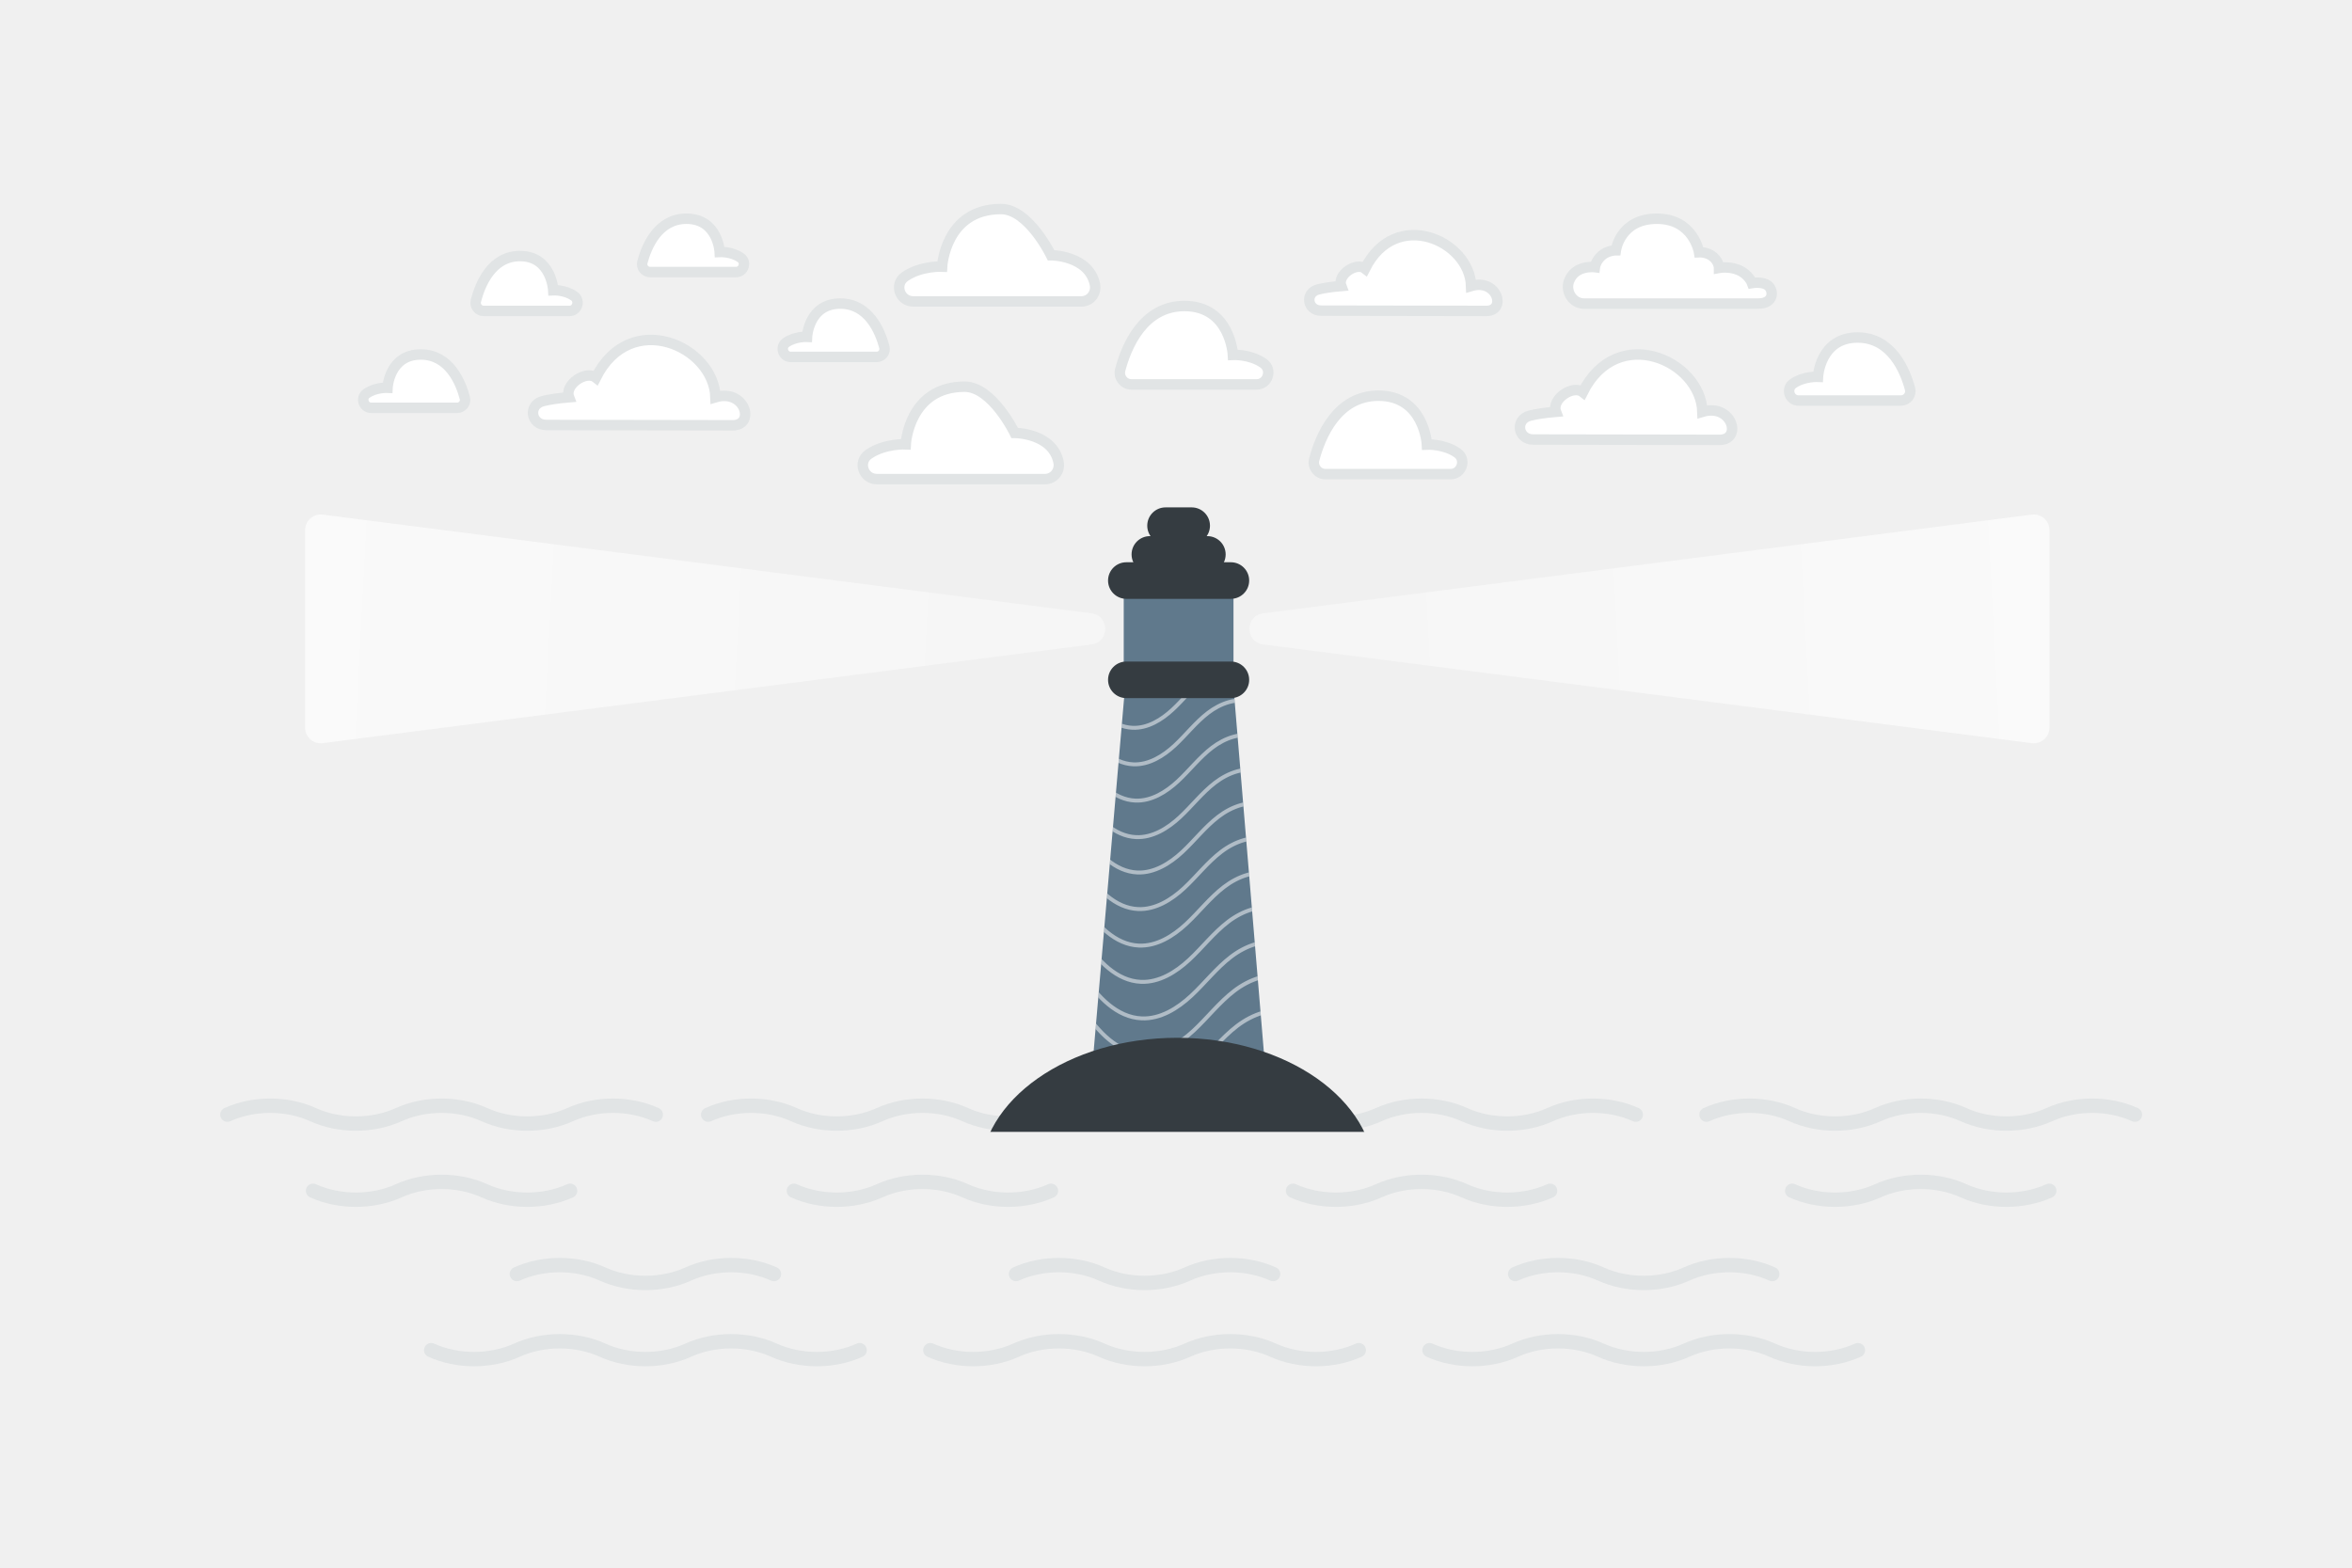
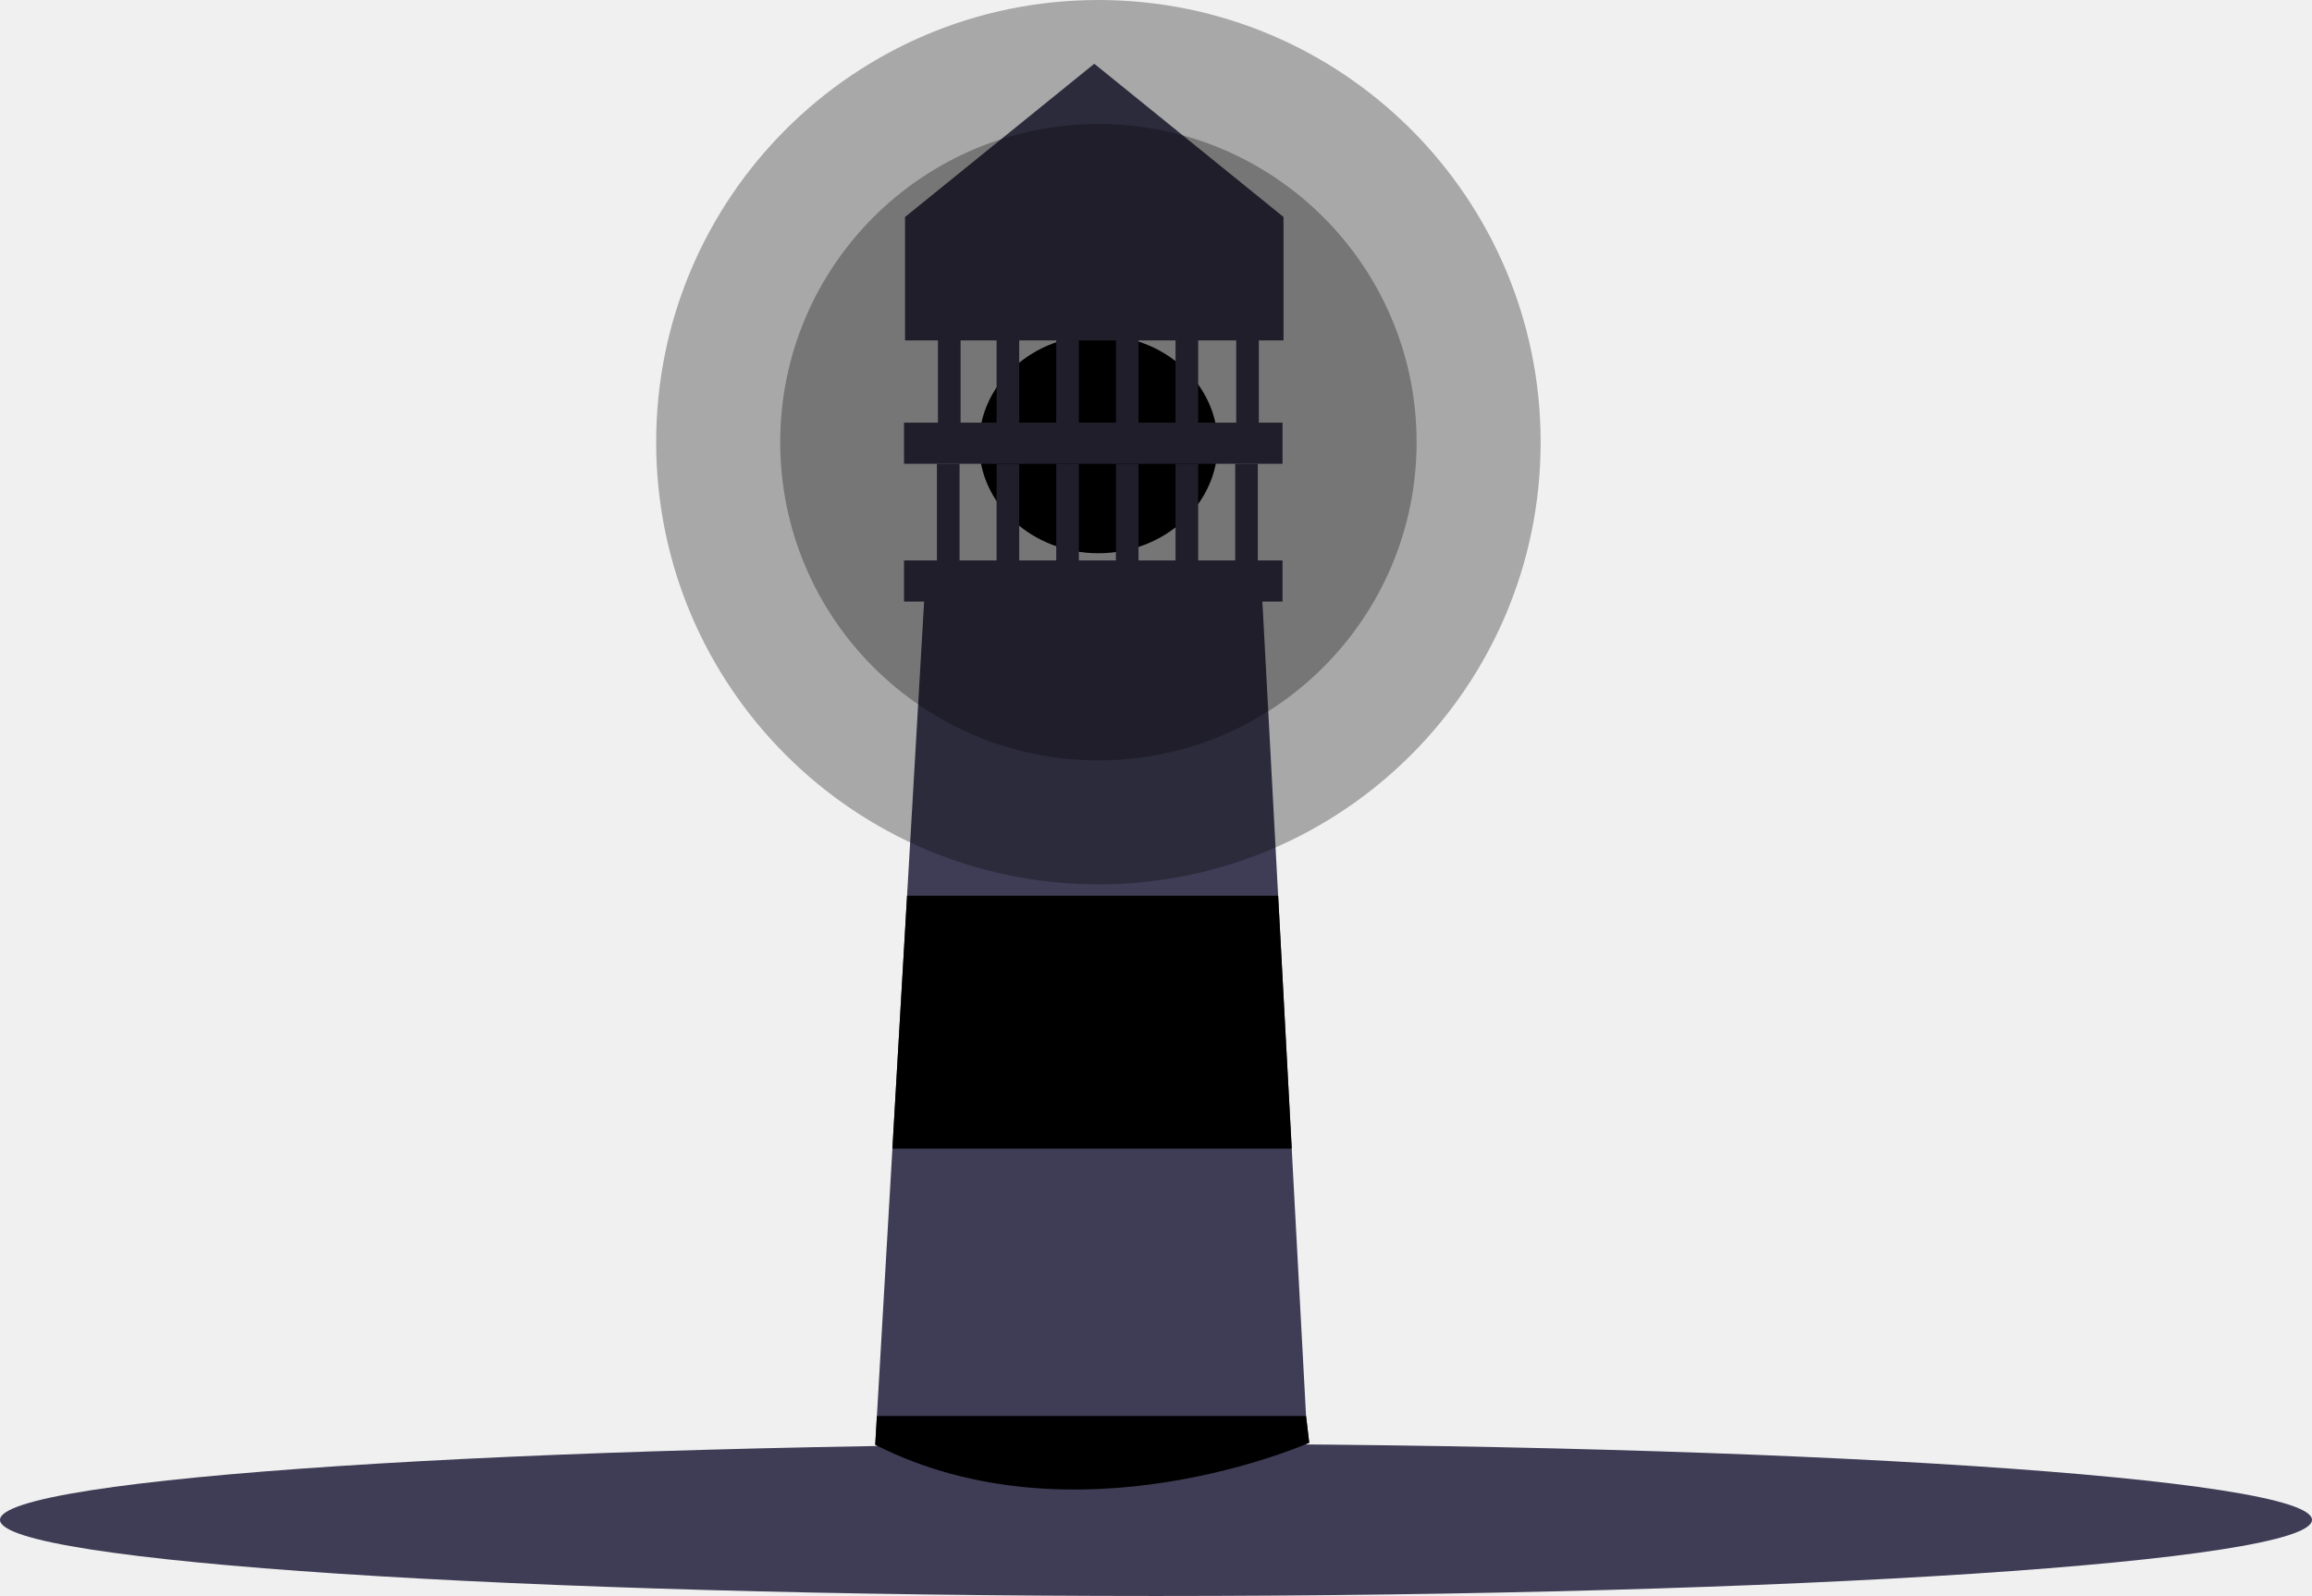
- <svg xmlns="http://www.w3.org/2000/svg" width="900" height="600" viewBox="0 0 900 600" fill="none">
-   <path fill="transparent" d="M0 0h900v600H0z" />
-   <path d="M87 426.607c10.018-4.554 22.769-4.554 32.787 0 10.019 4.553 22.769 4.553 32.788 0 10.018-4.554 22.769-4.554 32.787 0 10.019 4.553 22.769 4.553 32.788 0 10.018-4.554 22.769-4.554 32.787 0m-131.15 29.144c10.019 4.553 22.769 4.553 32.788 0 10.018-4.554 22.769-4.554 32.787 0 10.018 4.553 22.769 4.553 32.787 0M271 426.607c10.018-4.554 22.769-4.554 32.787 0 10.019 4.553 22.769 4.553 32.788 0 10.018-4.554 22.769-4.554 32.787 0 10.019 4.553 22.769 4.553 32.788 0 10.018-4.554 22.769-4.554 32.787 0m-131.15 29.144c10.019 4.553 22.769 4.553 32.788 0 10.018-4.554 22.769-4.554 32.787 0 10.018 4.553 22.769 4.553 32.787 0M462 426.607c10.018-4.554 22.769-4.554 32.787 0 10.019 4.553 22.769 4.553 32.788 0 10.018-4.554 22.769-4.554 32.787 0 10.019 4.553 22.769 4.553 32.788 0 10.018-4.554 22.769-4.554 32.787 0m-131.15 29.144c10.019 4.553 22.769 4.553 32.788 0 10.018-4.554 22.769-4.554 32.787 0 10.018 4.553 22.769 4.553 32.788 0M653 426.607c10.018-4.554 22.769-4.554 32.787 0 10.019 4.553 22.769 4.553 32.788 0 10.018-4.554 22.769-4.554 32.787 0 10.019 4.553 22.769 4.553 32.788 0 10.018-4.554 22.769-4.554 32.787 0m-131.15 29.144c10.019 4.553 22.769 4.553 32.788 0 10.018-4.554 22.769-4.554 32.787 0 10.018 4.553 22.769 4.553 32.788 0m-73.213 60.999c-10.018 4.554-22.769 4.554-32.787 0-10.019-4.553-22.769-4.553-32.788 0-10.018 4.554-22.769 4.554-32.787 0-10.019-4.553-22.769-4.553-32.788 0-10.018 4.554-22.769 4.554-32.787 0m131.15-29.144c-10.018-4.553-22.769-4.553-32.788 0-10.018 4.554-22.769 4.554-32.787 0-10.018-4.553-22.769-4.553-32.787 0m-59.851 29.144c-10.018 4.554-22.769 4.554-32.787 0-10.019-4.553-22.769-4.553-32.788 0-10.018 4.554-22.769 4.554-32.787 0-10.019-4.553-22.769-4.553-32.788 0-10.018 4.554-22.769 4.554-32.787 0m131.15-29.144c-10.018-4.553-22.769-4.553-32.788 0-10.018 4.554-22.769 4.554-32.787 0-10.018-4.553-22.769-4.553-32.787 0m-59.851 29.144c-10.018 4.554-22.769 4.554-32.787 0-10.019-4.553-22.769-4.553-32.788 0-10.018 4.554-22.769 4.554-32.787 0-10.019-4.553-22.769-4.553-32.788 0-10.018 4.554-22.769 4.554-32.787 0m131.15-29.144c-10.018-4.553-22.769-4.553-32.787 0-10.019 4.554-22.77 4.554-32.788 0-10.018-4.553-22.769-4.553-32.787 0" stroke="#E1E4E5" stroke-width="5.5" stroke-linecap="round" stroke-linejoin="round" />
-   <path d="M483.334 246.642c-6.981-.896-6.981-11.005 0-11.902l294.152-37.78c3.587-.461 6.764 2.334 6.764 5.951v75.561c0 3.617-3.177 6.411-6.764 5.951l-294.152-37.781z" fill="url(#a)" />
-   <path d="M417.666 246.642c6.981-.896 6.981-11.005 0-11.902l-294.152-37.78c-3.587-.461-6.764 2.334-6.764 5.951v75.561c0 3.617 3.177 6.411 6.764 5.951l294.152-37.781z" fill="url(#b)" />
-   <path d="M430.397 264.191h41.702l13.901 167h-70l14.397-167z" fill="#60798C" />
-   <mask id="c" mask-type="alpha" maskUnits="userSpaceOnUse" x="416" y="264" width="70" height="168">
-     <path d="M430.397 264.191h41.702l13.901 167h-70l14.397-167z" fill="#60798C" />
-   </mask>
-   <g opacity=".5" stroke="#fff" stroke-width="1.5" mask="url(#c)">
-     <path d="M397.169 355.732a116.677 116.677 0 0 0 17.389 44.574c5.44 8.318 13.169 16.573 23.093 16.988 7.437.313 14.323-3.953 19.773-9.016 5.451-5.063 10.026-11.077 15.935-15.596 5.908-4.519 13.78-7.433 20.829-5.03 6.67 2.274 10.944 8.588 15.209 14.201 4.266 5.613 9.88 11.318 16.924 11.365 9.975.066 16.591-10.999 26.293-13.305 9.202-2.188 19.04 3.995 28.086 1.236 7.562-2.306 11.927-9.99 15.506-17.037a2436.275 2436.275 0 0 0 11.084-22.099" />
-     <path d="M397.848 343.161a113.812 113.812 0 0 0 16.957 43.557c5.311 8.125 12.861 16.187 22.565 16.583 7.272.298 14.011-3.88 19.346-8.836 5.335-4.955 9.816-10.839 15.6-15.264 5.783-4.424 13.484-7.281 20.374-4.939 6.521 2.216 10.693 8.383 14.858 13.866 4.165 5.483 9.65 11.055 16.538 11.093 9.756.054 16.237-10.77 25.727-13.036 9.001-2.148 18.615 3.886 27.465 1.179 7.396-2.262 11.673-9.778 15.182-16.672a2396.617 2396.617 0 0 0 10.862-21.615" />
-     <path d="M398.184 330.886a111.456 111.456 0 0 0 16.612 42.638c5.2 7.956 12.592 15.849 22.089 16.241 7.118.293 13.711-3.794 18.931-8.642 5.22-4.849 9.603-10.606 15.261-14.935 5.659-4.328 13.194-7.121 19.939-4.827 6.382 2.171 10.468 8.21 14.546 13.578 4.078 5.368 9.448 10.823 16.19 10.863 9.547.056 15.886-10.536 25.174-12.75 8.809-2.099 18.219 3.81 26.879 1.164 7.238-2.211 11.421-9.567 14.853-16.314a2386.245 2386.245 0 0 0 10.623-21.152" />
-     <path d="M398.83 318.343a108.775 108.775 0 0 0 16.212 41.594c5.074 7.762 12.286 15.462 21.548 15.846 6.943.288 13.373-3.697 18.462-8.425 5.09-4.728 9.364-10.343 14.882-14.563 5.518-4.221 12.867-6.944 19.445-4.704 6.227 2.119 10.213 8.009 14.192 13.247 3.979 5.237 9.217 10.559 15.792 10.6 9.312.057 15.493-10.274 24.551-12.431 8.591-2.046 17.769 3.721 26.216 1.142 7.06-2.156 11.138-9.33 14.483-15.909a2322.537 2322.537 0 0 0 10.356-20.63" />
-     <path d="M398.869 305.724a106.45 106.45 0 0 0 15.867 40.677c4.963 7.591 12.017 15.123 21.073 15.502 6.787.284 13.072-3.61 18.046-8.231 4.975-4.621 9.151-10.109 14.544-14.234 5.393-4.124 12.578-6.784 19.01-4.592 6.087 2.075 9.987 7.836 13.879 12.959 3.892 5.122 9.016 10.328 15.444 10.371 9.104.059 15.143-10.04 23.998-12.146 8.398-1.997 17.375 3.645 25.632 1.127 6.9-2.105 10.885-9.118 14.153-15.55a2272.262 2272.262 0 0 0 10.117-20.168" />
-     <path d="M399.516 293.181a103.773 103.773 0 0 0 15.466 39.632c4.838 7.397 11.71 14.736 20.532 15.108 6.613.279 12.733-3.513 17.578-8.013 4.845-4.501 8.911-9.847 14.164-13.864 5.252-4.017 12.25-6.606 18.517-4.468 5.93 2.022 9.731 7.637 13.524 12.628 3.793 4.991 8.784 10.064 15.047 10.107 8.868.06 14.748-9.776 23.374-11.825 8.18-1.944 16.926 3.555 24.969 1.103 6.722-2.048 10.601-8.879 13.783-15.145 3.316-6.532 6.599-13.08 9.85-19.645" />
-     <path d="M400.195 280.609a100.906 100.906 0 0 0 15.034 38.616c4.709 7.204 11.402 14.35 20.005 14.702 6.447.264 12.421-3.44 17.151-7.833 4.729-4.393 8.701-9.608 13.828-13.53 5.127-3.922 11.954-6.455 18.062-4.379 5.781 1.965 9.48 7.433 13.173 12.294 3.693 4.861 8.555 9.801 14.662 9.835 8.648.048 14.393-9.548 22.807-11.556 7.98-1.904 16.501 3.446 24.347 1.047 6.558-2.006 10.349-8.669 13.459-14.78a2129.268 2129.268 0 0 0 9.629-19.163" />
-     <path d="M400.53 268.334a98.593 98.593 0 0 0 14.689 37.698c4.599 7.034 11.134 14.012 19.53 14.359 6.292.26 12.121-3.352 16.735-7.639 4.614-4.285 8.488-9.375 13.491-13.201 5.002-3.826 11.663-6.295 17.626-4.266 5.642 1.92 9.255 7.258 12.861 12.005 3.606 4.746 8.353 9.569 14.313 9.605 8.44.051 14.044-9.313 22.254-11.269 7.787-1.857 16.107 3.369 23.762 1.031 6.399-1.955 10.097-8.458 13.13-14.422 3.161-6.217 6.291-12.45 9.39-18.7" />
-     <path d="M401.177 255.791a95.869 95.869 0 0 0 14.289 36.653c4.471 6.84 10.827 13.626 18.989 13.965 6.117.255 11.781-3.256 16.265-7.421 4.485-4.166 8.25-9.112 13.111-12.831 4.862-3.718 11.337-6.117 17.134-4.143 5.486 1.868 8.999 7.059 12.505 11.674 3.507 4.616 8.123 9.306 13.917 9.342 8.205.052 13.649-9.05 21.63-10.95 7.569-1.801 15.658 3.28 23.1 1.009 6.22-1.898 9.812-8.219 12.759-14.017a2041.539 2041.539 0 0 0 9.123-18.176" />
-     <path d="M401.216 243.173a93.538 93.538 0 0 0 13.943 35.735c4.362 6.669 10.559 13.287 18.514 13.622 5.962.25 11.481-3.169 15.851-7.228 4.369-4.058 8.036-8.879 12.772-12.501 4.737-3.623 11.047-5.958 16.698-4.031 5.347 1.824 8.773 6.886 12.193 11.385 3.42 4.501 7.921 9.076 13.568 9.113 7.997.054 13.3-8.816 21.077-10.664 7.377-1.753 15.263 3.204 22.516.994 6.061-1.848 9.56-8.008 12.429-13.658 2.991-5.89 5.952-11.795 8.884-17.715" />
-     <path d="M401.862 230.63a90.855 90.855 0 0 0 13.544 34.69c4.235 6.475 10.251 12.901 17.972 13.228 5.787.245 11.143-3.073 15.382-7.011 4.239-3.938 7.797-8.616 12.393-12.13 4.596-3.515 10.72-5.78 16.205-3.908 5.191 1.772 8.517 6.686 11.838 11.056 3.32 4.369 7.69 8.81 13.171 8.849 7.762.054 12.906-8.553 20.454-10.345 7.159-1.7 14.814 3.115 21.852.971 5.883-1.792 9.277-7.77 12.06-13.253a1900.93 1900.93 0 0 0 8.616-17.192" />
-     <path d="M402.541 218.058a88.004 88.004 0 0 0 13.112 33.674c4.107 6.282 9.944 12.514 17.445 12.822 5.622.23 10.831-2.999 14.955-6.829 4.124-3.831 7.587-8.379 12.058-11.799 4.47-3.419 10.423-5.627 15.75-3.817 5.041 1.713 8.266 6.482 11.487 10.721 3.22 4.239 7.46 8.546 12.785 8.576 7.541.043 12.551-8.324 19.887-10.075 6.958-1.66 14.39 3.006 21.231.914 5.718-1.748 9.023-7.559 11.735-12.888a1875.034 1875.034 0 0 0 8.396-16.709" />
-     <path d="M402.877 205.783a85.667 85.667 0 0 0 12.766 32.756c3.996 6.113 9.675 12.176 16.97 12.479 5.467.226 10.531-2.912 14.539-6.635 4.009-3.724 7.375-8.145 11.72-11.47 4.346-3.323 10.133-5.468 15.314-3.705 4.903 1.669 8.042 6.308 11.176 10.432 3.133 4.125 7.258 8.316 12.436 8.348 7.334.044 12.201-8.09 19.334-9.789 6.766-1.612 13.995 2.929 20.646.898 5.56-1.698 8.771-7.347 11.406-12.529a1784.812 1784.812 0 0 0 8.156-16.246" />
-     <path d="M403.523 193.24a82.981 82.981 0 0 0 12.366 31.711c3.87 5.918 9.369 11.79 16.429 12.085 5.293.221 10.192-2.815 14.071-6.419 3.878-3.602 7.135-7.881 11.34-11.098 4.205-3.216 9.806-5.29 14.821-3.581 4.746 1.617 7.786 6.108 10.82 10.102 3.034 3.993 7.028 8.051 12.04 8.083 7.098.046 11.806-7.827 18.71-9.47 6.548-1.558 13.546 2.841 19.984.876 5.38-1.641 8.487-7.109 11.035-12.124a1734.38 1734.38 0 0 0 7.889-15.724" />
-   </g>
-   <path fill="#60798C" d="M430 222.191h42v34h-42z" />
-   <rect x="424" y="253.191" width="54" height="14" rx="7" fill="#353C41" />
-   <rect x="424" y="215.191" width="54" height="14" rx="7" fill="#353C41" />
-   <rect x="433" y="205.191" width="36" height="14" rx="7" fill="#353C41" />
-   <rect x="439" y="194.191" width="24" height="14" rx="7" fill="#353C41" />
-   <mask id="d" mask-type="alpha" maskUnits="userSpaceOnUse" x="370" y="364" width="161" height="70">
-     <path fill="#353C41" d="M370 364.191h161v69H370z" />
-   </mask>
-   <g mask="url(#d)">
-     <ellipse cx="450.5" cy="450.191" rx="75.5" ry="53" fill="#353C41" />
-   </g>
-   <path fill-rule="evenodd" clip-rule="evenodd" d="M657.975 168.347c8.9 0 4.736-14.113-6.539-10.742-.624-19.596-32.565-33.934-45.773-7.504-3.734-2.954-12.119 2.627-10.262 7.504-4.148.353-7.411.833-9.95 1.469-5.862 1.467-4.702 9.206 1.341 9.152l71.183.121zm-377.655-5.568c8.9 0 4.736-14.113-6.539-10.742-.625-19.595-32.565-33.933-45.773-7.503-3.734-2.955-12.119 2.626-10.262 7.503-4.148.354-7.411.834-9.95 1.469-5.862 1.468-4.702 9.207 1.341 9.153l71.183.12zM568.729 119c7.894 0 4.201-12.526-5.799-9.534-.554-17.393-28.882-30.12-40.596-6.66-3.311-2.623-10.748 2.331-9.101 6.66-3.679.313-6.573.739-8.825 1.303-5.199 1.303-4.17 8.172 1.189 8.124l63.132.107zm-61.553 62.457h47.9c4.282 0 6.127-5.587 2.623-8.065l-.148-.105c-4.99-3.455-11.539-3.142-11.539-3.142s-.934-18.697-18.553-18.697c-15.93 0-22.282 15.754-24.573 24.433-.745 2.82 1.394 5.576 4.29 5.576zm220.198-28.153h-39.123c-3.498 0-5.005-4.492-2.142-6.484.039-.028.08-.057.121-.084 4.075-2.778 9.424-2.526 9.424-2.526s.763-15.031 15.154-15.031c13.011 0 18.199 12.665 20.07 19.642.608 2.267-1.139 4.483-3.504 4.483zm-294.43-6.179h47.9c4.282 0 6.127-5.587 2.623-8.065l-.148-.105c-4.99-3.456-11.539-3.142-11.539-3.142s-.934-18.697-18.553-18.697c-15.93 0-22.282 15.754-24.573 24.433-.745 2.82 1.394 5.576 4.29 5.576zm-258.018 8.963h-32.863c-2.938 0-4.204-3.801-1.8-5.487l.102-.071c3.423-2.351 7.916-2.137 7.916-2.137s.641-12.719 12.729-12.719c10.929 0 15.288 10.716 16.86 16.621.51 1.918-.957 3.793-2.944 3.793zm73.828-51.963h32.863c2.939 0 4.205-3.8 1.8-5.486a3.158 3.158 0 0 0-.102-.072c-3.423-2.35-7.916-2.136-7.916-2.136s-.641-12.72-12.729-12.72c-10.929 0-15.287 10.717-16.859 16.621-.511 1.918.957 3.793 2.943 3.793zm86.699 32.477h-32.864c-2.938 0-4.204-3.801-1.799-5.487l.101-.071c3.424-2.351 7.917-2.137 7.917-2.137s.641-12.719 12.729-12.719c10.929 0 15.287 10.716 16.859 16.621.511 1.918-.957 3.793-2.943 3.793zM185.048 119h32.887c2.94 0 4.207-3.91 1.801-5.644a3.79 3.79 0 0 0-.102-.074c-3.426-2.418-7.922-2.198-7.922-2.198S211.07 98 198.974 98c-10.937 0-15.299 11.024-16.872 17.098-.511 1.973.958 3.902 2.946 3.902zm214.781 64.368h-64.258c-5.202 0-7.446-6.585-3.187-9.507l.18-.123c6.063-4.073 14.019-3.703 14.019-3.703S347.72 148 369.127 148c10.583 0 19.136 17.684 19.136 17.684s14.397 0 16.78 11.111c.72 3.366-1.694 6.573-5.214 6.573zm13.919-68H349.49c-5.202 0-7.446-6.585-3.187-9.507l.18-.123c6.062-4.073 14.019-3.703 14.019-3.703S361.638 80 383.045 80c10.583 0 19.137 17.684 19.137 17.684s14.397 0 16.78 11.111c.72 3.366-1.695 6.573-5.214 6.573zm192.401.82h66.569c6.249 0 5.962-5.037 3.921-6.792-2.092-1.799-6.226-1.07-6.226-1.07s-1.23-3.388-5.281-5.037c-3.583-1.459-7.337-.765-7.337-.765s0-2.325-2.294-4.251c-2.294-1.926-5.353-1.739-5.353-1.739s-2.103-12.822-16.155-12.822c-14.052 0-15.677 12.073-15.677 12.073s-3.155 0-5.449 2.06c-2.294 2.058-2.581 4.398-2.581 4.398s-7.673-1.012-9.942 5.468c-1.352 3.862 1.426 8.477 5.805 8.477z" fill="#fff" stroke="#E1E4E5" stroke-width="4" />
-   <defs>
-     <linearGradient id="a" x1="1159.58" y1="238.495" x2="-63.482" y2="302.503" gradientUnits="userSpaceOnUse">
-       <stop stop-color="#fff" />
-       <stop offset="1" stop-color="#EEE" />
-     </linearGradient>
-     <linearGradient id="b" x1="-258.585" y1="238.495" x2="964.482" y2="302.503" gradientUnits="userSpaceOnUse">
-       <stop stop-color="#fff" />
-       <stop offset="1" stop-color="#EEE" />
-     </linearGradient>
-   </defs>
+ <svg xmlns="http://www.w3.org/2000/svg" data-name="Layer 1" width="1124" height="776" viewBox="0 0 1124 776">
+   <ellipse cx="562" cy="739" rx="562" ry="37" fill="#3f3d56" />
+   <ellipse cx="534" cy="216" rx="58" ry="53" fill="current" />
+   <path d="M674.5,763.5s-123.5,49.5-211,1l.81-14,7.54-130,7.13-123,8.52-147h164l7.88,147,6.6,123,6.97,130Z" transform="translate(-38 -62)" fill="#3f3d56" />
+   <path d="M463.5,350.5" transform="translate(-38 -62)" fill="none" stroke="#2f2e41" stroke-miterlimit="10" />
+   <path d="M674.5,763.5s-113.5,50.5-211,1l.81-14H672.95Z" transform="translate(-38 -62)" fill="current" />
+   <polygon points="627.98 558.5 433.85 558.5 440.98 435.5 621.38 435.5 627.98 558.5" fill="current" />
+   <rect x="439.5" y="272.5" width="184" height="20" fill="#3f3d56" />
+   <rect x="439.5" y="205.5" width="184" height="20" fill="#3f3d56" />
+   <rect x="455.5" y="225.5" width="11" height="52" fill="#3f3d56" />
+   <rect x="484.5" y="225.5" width="11" height="52" fill="#3f3d56" />
+   <rect x="513.5" y="225.5" width="11" height="52" fill="#3f3d56" />
+   <rect x="542.5" y="225.5" width="11" height="52" fill="#3f3d56" />
+   <rect x="571.5" y="225.5" width="11" height="52" fill="#3f3d56" />
+   <rect x="484.5" y="146" width="11" height="68.5" fill="#3f3d56" />
+   <rect x="513.5" y="146" width="11" height="68.5" fill="#3f3d56" />
+   <rect x="542.5" y="146" width="11" height="68.5" fill="#3f3d56" />
+   <rect x="571.5" y="146" width="11" height="68.5" fill="#3f3d56" />
+   <rect x="600.5" y="225.5" width="11" height="52" fill="#3f3d56" />
+   <rect x="456" y="154" width="11" height="61" fill="#3f3d56" />
+   <rect x="601" y="154" width="11" height="61" fill="#3f3d56" />
+   <polygon points="624 165.5 440 165.5 440 105.5 532 31 624 105.5 624 165.5" fill="#3f3d56" />
+   <circle cx="534" cy="215" r="154.695" fill="current" opacity="0.3" />
+   <circle cx="534" cy="215" r="215" fill="current" opacity="0.3" />
</svg>
